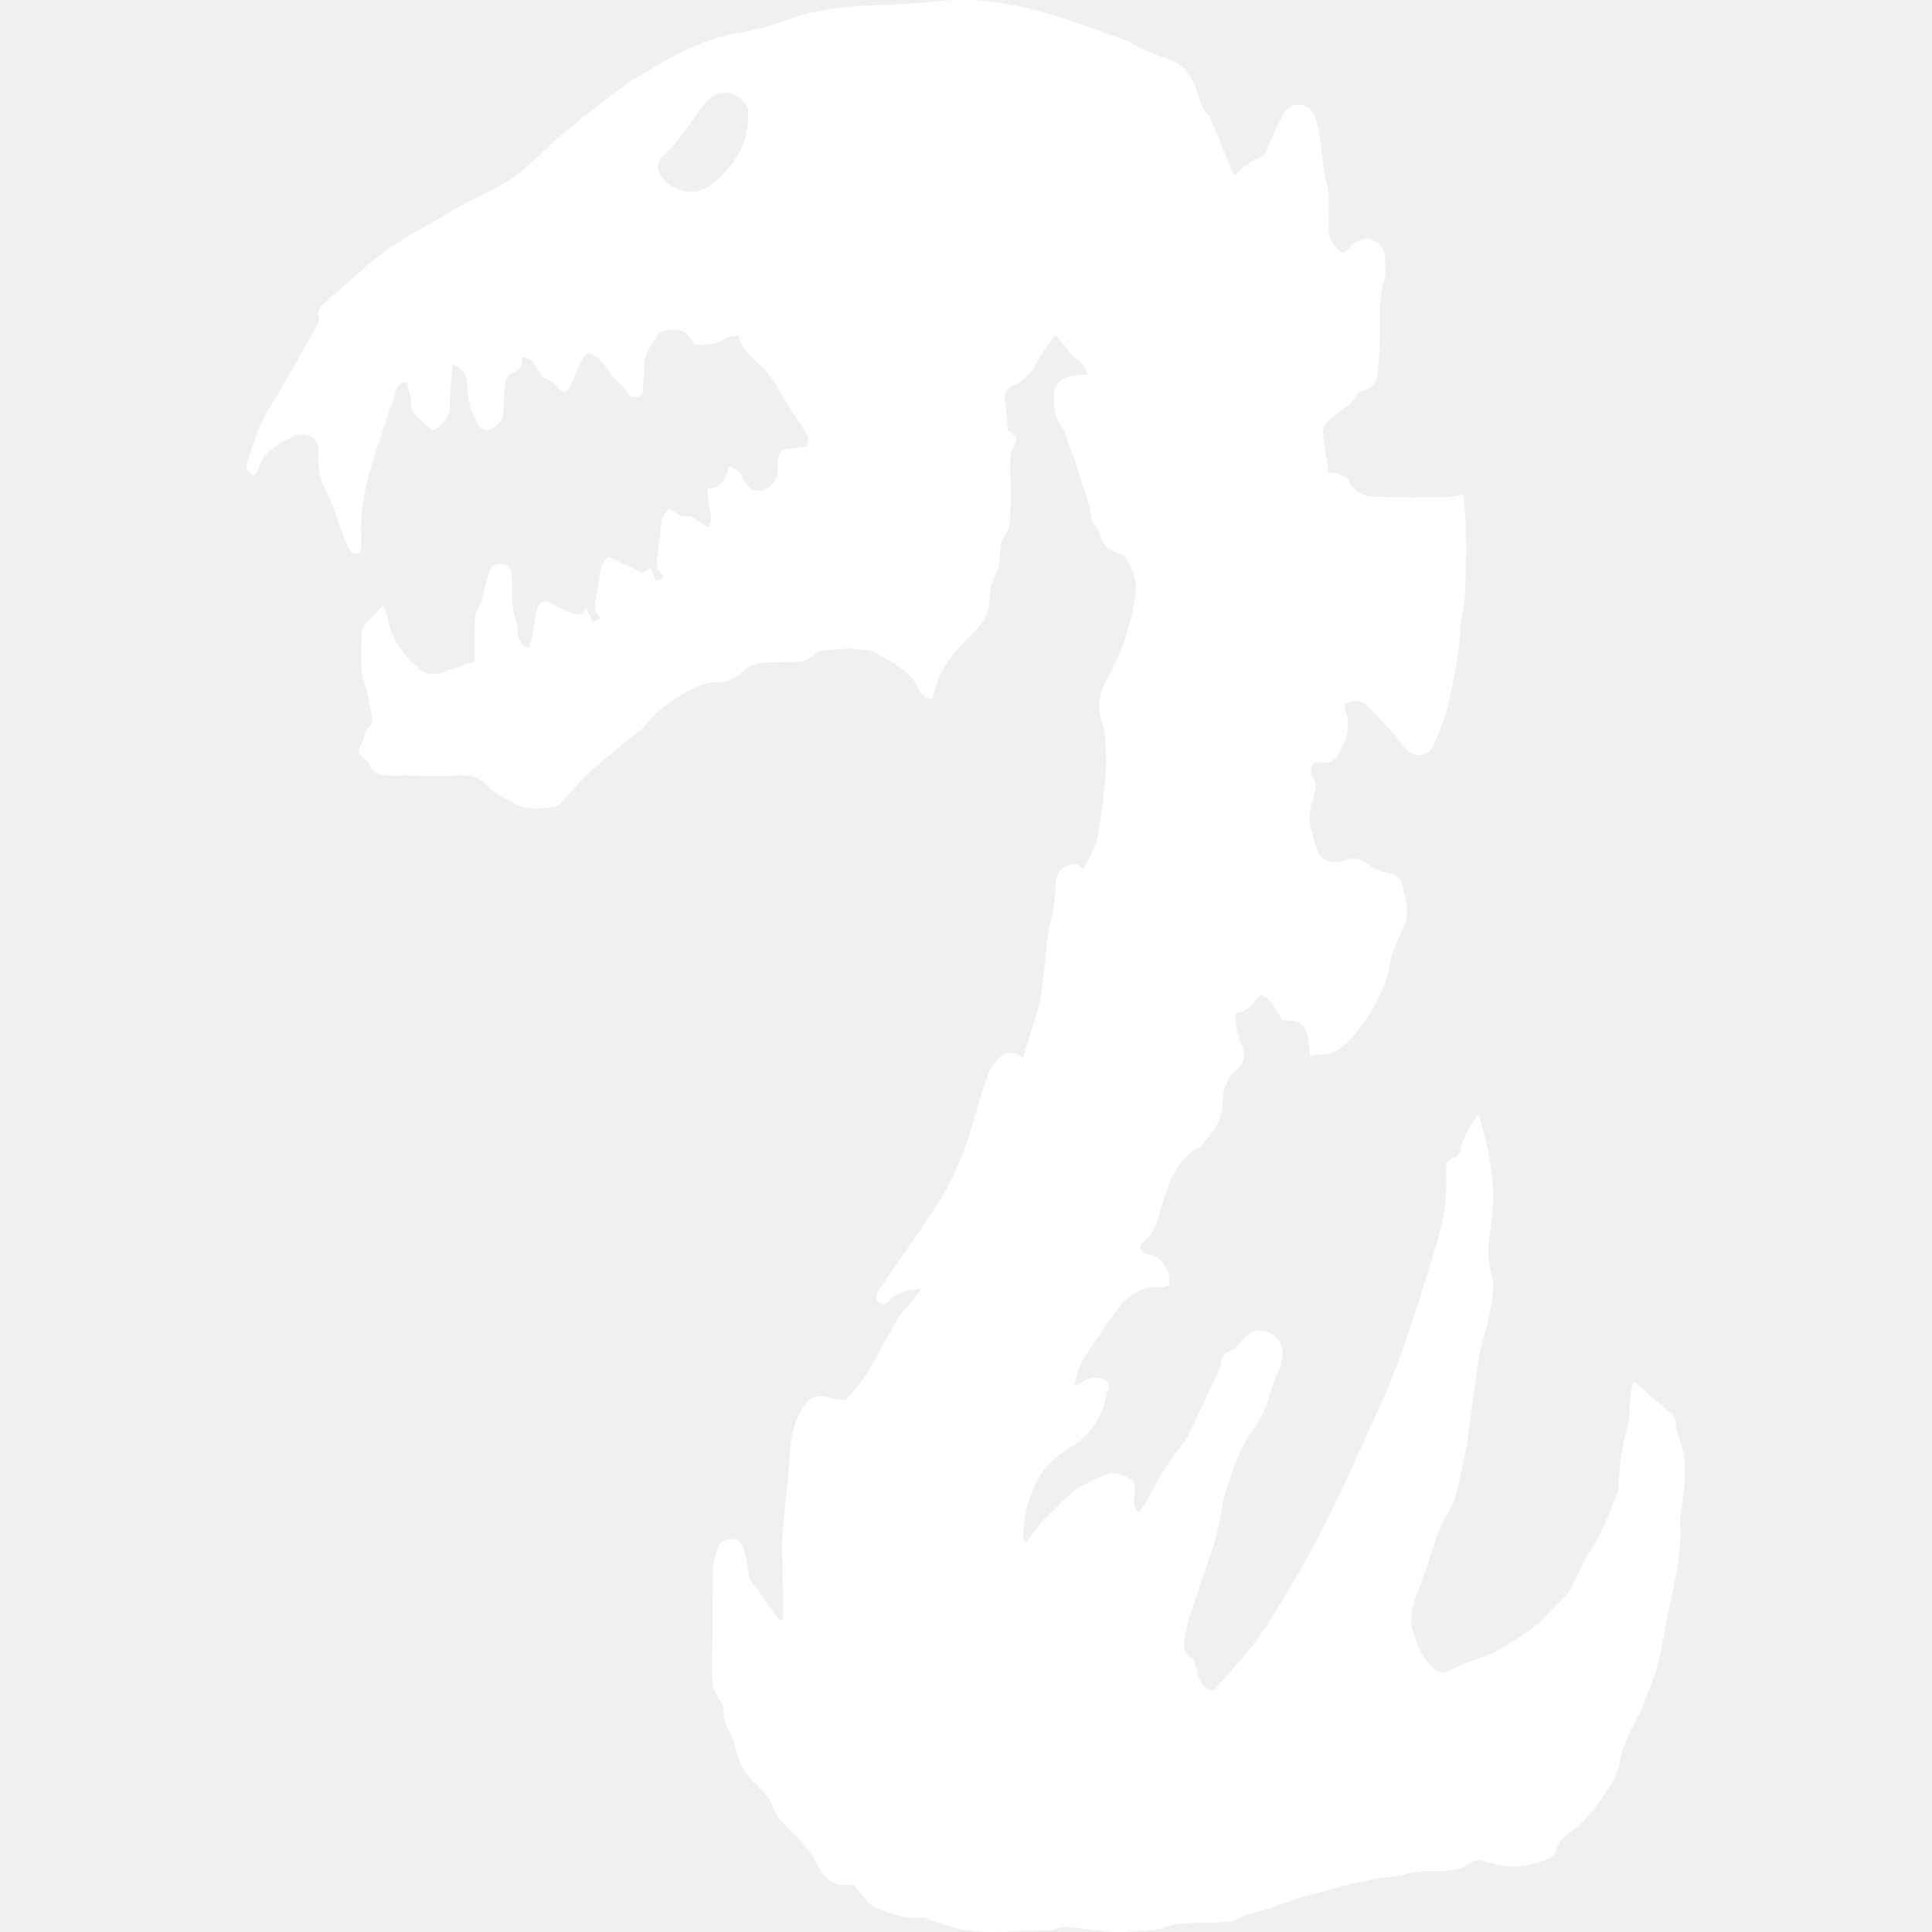
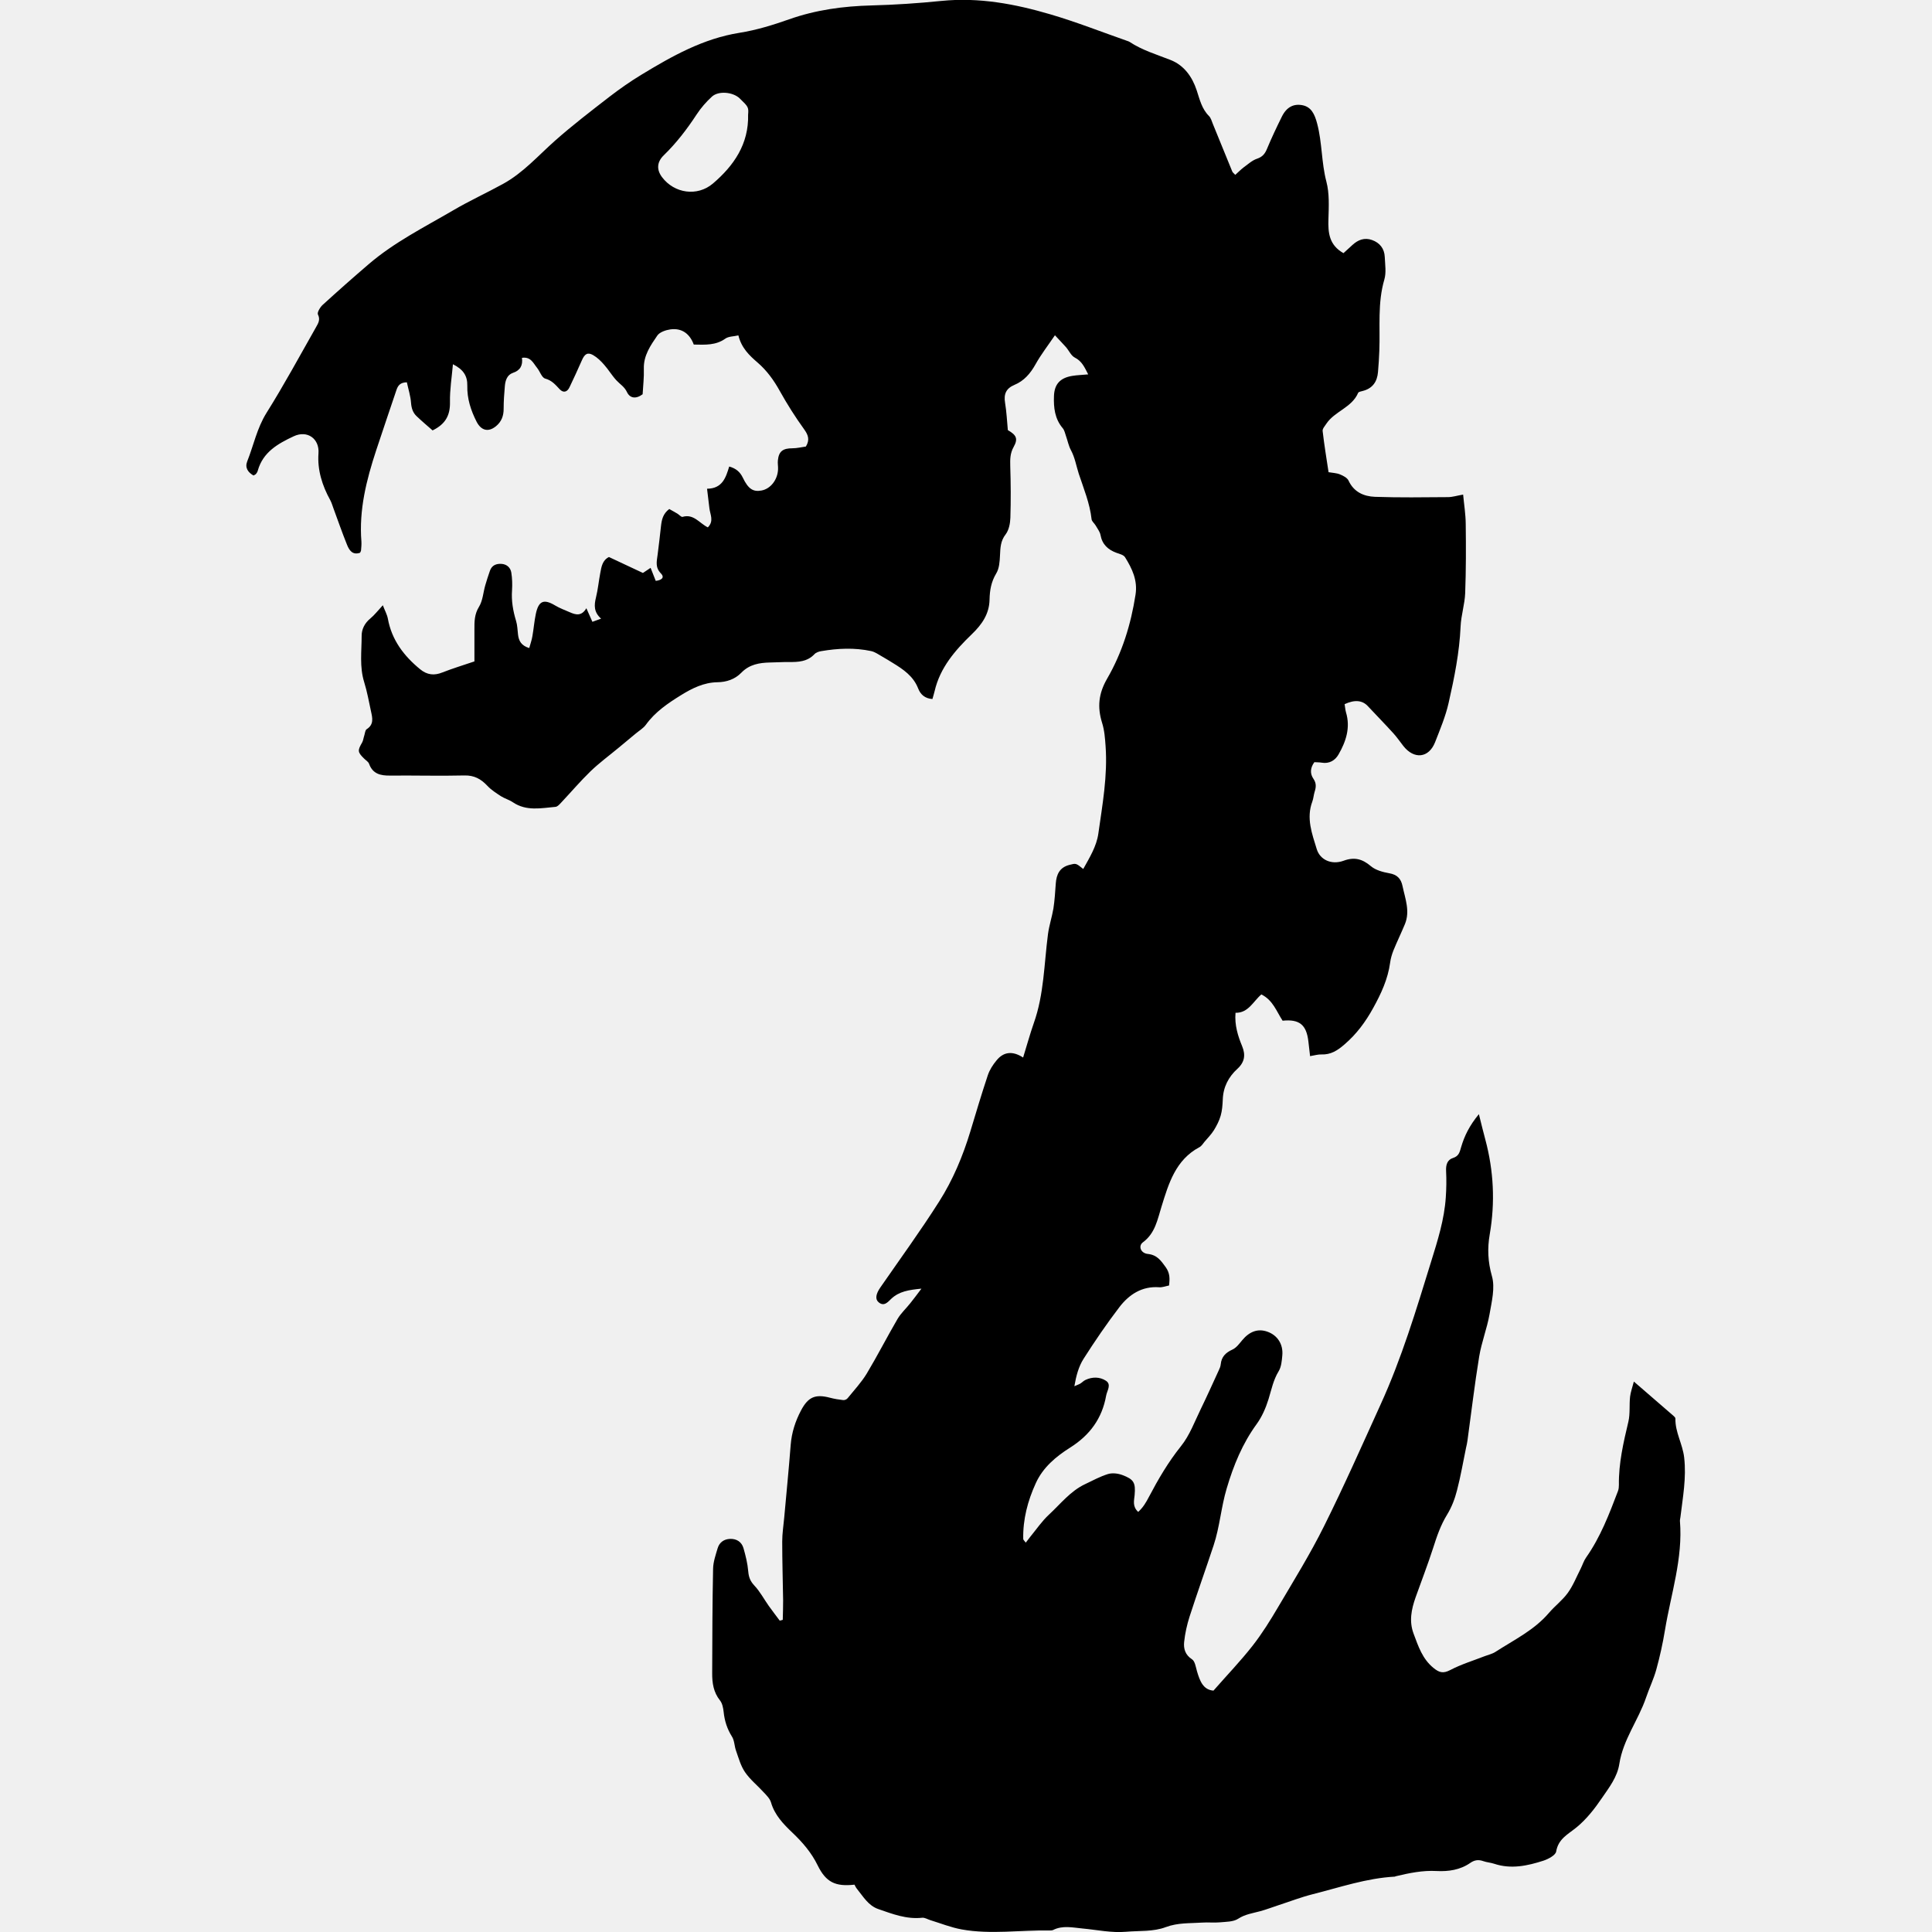
<svg xmlns="http://www.w3.org/2000/svg" version="1.1" width="32" height="32" viewBox="0 0 32 32">
-   <path fill="#fff" d="M12.391 1.9c0.010-0.123 0.005-0.131-0.139-0.27-0.112-0.107-0.351-0.13-0.461-0.029-0.095 0.087-0.182 0.187-0.252 0.294-0.16 0.244-0.335 0.473-0.544 0.676-0.117 0.113-0.122 0.241-0.029 0.364 0.203 0.269 0.583 0.325 0.842 0.105 0.347-0.296 0.595-0.654 0.583-1.141zM12.965 26.829c0.002-0.107 0.007-0.215 0.006-0.321-0.005-0.326-0.015-0.651-0.015-0.977 0-0.131 0.021-0.262 0.033-0.394 0.036-0.401 0.076-0.8 0.107-1.202 0.016-0.205 0.076-0.393 0.171-0.573 0.118-0.223 0.235-0.276 0.481-0.211 0.072 0.019 0.145 0.031 0.218 0.039 0.024 0.003 0.059-0.012 0.074-0.032 0.108-0.134 0.228-0.262 0.316-0.407 0.178-0.297 0.336-0.607 0.51-0.905 0.056-0.095 0.14-0.171 0.209-0.258 0.055-0.068 0.107-0.138 0.187-0.244-0.214 0.021-0.369 0.046-0.499 0.167-0.055 0.052-0.12 0.137-0.212 0.057-0.060-0.051-0.042-0.14 0.030-0.243 0.327-0.473 0.667-0.939 0.975-1.425 0.227-0.357 0.391-0.749 0.515-1.157 0.094-0.312 0.187-0.624 0.29-0.933 0.030-0.090 0.085-0.175 0.146-0.248 0.117-0.143 0.265-0.159 0.439-0.046 0.063-0.202 0.113-0.388 0.177-0.57 0.17-0.478 0.17-0.981 0.235-1.475 0.019-0.143 0.066-0.282 0.090-0.424 0.021-0.137 0.029-0.275 0.039-0.413 0.011-0.151 0.063-0.267 0.227-0.309 0.107-0.027 0.105-0.032 0.228 0.068 0.105-0.189 0.22-0.374 0.25-0.586 0.068-0.48 0.155-0.959 0.12-1.448-0.009-0.13-0.019-0.264-0.058-0.387-0.081-0.261-0.059-0.485 0.084-0.732 0.248-0.428 0.394-0.899 0.47-1.391 0.037-0.238-0.057-0.432-0.174-0.62-0.025-0.039-0.092-0.055-0.143-0.073-0.14-0.052-0.235-0.139-0.263-0.294-0.010-0.056-0.052-0.107-0.081-0.159-0.021-0.036-0.063-0.067-0.067-0.103-0.029-0.263-0.13-0.505-0.212-0.753-0.042-0.13-0.063-0.266-0.13-0.391-0.039-0.072-0.054-0.156-0.082-0.234-0.016-0.045-0.025-0.097-0.055-0.131-0.131-0.155-0.151-0.34-0.144-0.529 0.006-0.199 0.102-0.303 0.302-0.336 0.082-0.014 0.165-0.015 0.265-0.025-0.059-0.113-0.101-0.218-0.223-0.279-0.061-0.032-0.095-0.114-0.144-0.171-0.055-0.062-0.113-0.121-0.184-0.198-0.113 0.167-0.23 0.317-0.322 0.482-0.085 0.152-0.19 0.274-0.349 0.34-0.138 0.058-0.179 0.152-0.155 0.296 0.025 0.151 0.032 0.303 0.046 0.453 0.143 0.083 0.172 0.142 0.096 0.279-0.059 0.105-0.059 0.205-0.056 0.318 0.009 0.285 0.011 0.57 0.002 0.854-0.003 0.093-0.024 0.204-0.078 0.275-0.086 0.11-0.088 0.224-0.094 0.35-0.005 0.102-0.012 0.216-0.063 0.299-0.083 0.138-0.107 0.279-0.11 0.434-0.005 0.236-0.126 0.411-0.294 0.572-0.275 0.265-0.526 0.553-0.616 0.943-0.009 0.039-0.022 0.079-0.036 0.13-0.122-0.008-0.197-0.073-0.236-0.174-0.079-0.204-0.246-0.317-0.421-0.424-0.059-0.036-0.116-0.072-0.175-0.105s-0.118-0.077-0.183-0.091c-0.275-0.059-0.551-0.046-0.827 0.001-0.039 0.006-0.086 0.022-0.112 0.050-0.118 0.125-0.268 0.132-0.424 0.13-0.104-0.001-0.208 0.007-0.313 0.008-0.177 0.004-0.341 0.032-0.474 0.169-0.106 0.109-0.245 0.156-0.396 0.158-0.224 0.003-0.419 0.1-0.6 0.212-0.217 0.134-0.431 0.278-0.585 0.492-0.043 0.059-0.114 0.1-0.172 0.149-0.096 0.080-0.191 0.16-0.288 0.239-0.153 0.127-0.314 0.245-0.458 0.384-0.168 0.163-0.321 0.343-0.482 0.514-0.028 0.030-0.063 0.071-0.097 0.074-0.238 0.021-0.482 0.075-0.705-0.075-0.061-0.042-0.137-0.062-0.198-0.101-0.079-0.052-0.162-0.104-0.226-0.173-0.106-0.113-0.218-0.175-0.38-0.171-0.41 0.010-0.82-0.002-1.229 0.002-0.159 0.002-0.289-0.026-0.35-0.195-0.013-0.036-0.056-0.059-0.085-0.089-0.106-0.105-0.107-0.131-0.031-0.262 0.019-0.032 0.022-0.074 0.035-0.112s0.015-0.093 0.041-0.11c0.123-0.078 0.096-0.187 0.072-0.296-0.035-0.162-0.064-0.326-0.113-0.484-0.079-0.253-0.042-0.51-0.042-0.765-0.001-0.11 0.050-0.212 0.144-0.289 0.068-0.056 0.123-0.129 0.207-0.219 0.033 0.088 0.070 0.152 0.083 0.221 0.064 0.354 0.265 0.618 0.536 0.84 0.114 0.093 0.231 0.107 0.367 0.052 0.165-0.065 0.336-0.117 0.531-0.183 0-0.155 0.001-0.341 0-0.527-0.001-0.131-0.001-0.254 0.076-0.378 0.063-0.102 0.069-0.238 0.104-0.357 0.022-0.079 0.049-0.158 0.076-0.237 0.032-0.095 0.107-0.123 0.198-0.116 0.086 0.008 0.144 0.064 0.157 0.144 0.015 0.096 0.018 0.194 0.012 0.291-0.013 0.176 0.016 0.343 0.067 0.51 0.022 0.072 0.023 0.15 0.032 0.225 0.012 0.103 0.052 0.183 0.186 0.224 0.019-0.071 0.042-0.133 0.052-0.196 0.022-0.123 0.031-0.248 0.057-0.37 0.046-0.218 0.133-0.251 0.319-0.14 0.076 0.046 0.161 0.076 0.242 0.112 0.099 0.044 0.196 0.071 0.276-0.066 0.039 0.088 0.067 0.149 0.1 0.225 0.039-0.014 0.078-0.028 0.144-0.052-0.123-0.11-0.116-0.224-0.085-0.35 0.033-0.134 0.046-0.274 0.072-0.41 0.019-0.103 0.036-0.208 0.143-0.261 0.187 0.087 0.37 0.174 0.563 0.264 0.036-0.024 0.073-0.049 0.127-0.085 0.029 0.074 0.056 0.141 0.085 0.216 0.084-0.009 0.158-0.049 0.086-0.123-0.098-0.101-0.069-0.2-0.055-0.309 0.020-0.157 0.039-0.316 0.056-0.474 0.012-0.106 0.032-0.206 0.137-0.284 0.042 0.024 0.089 0.049 0.134 0.076 0.030 0.018 0.065 0.060 0.086 0.054 0.184-0.055 0.28 0.106 0.419 0.174 0.105-0.105 0.038-0.213 0.026-0.316-0.012-0.102-0.024-0.204-0.039-0.324 0.255-0.002 0.312-0.187 0.367-0.368 0.115 0.032 0.181 0.092 0.226 0.186 0.090 0.187 0.172 0.238 0.311 0.211 0.148-0.028 0.265-0.177 0.272-0.351 0.002-0.049-0.008-0.098-0.003-0.146 0.015-0.153 0.083-0.202 0.242-0.202 0.074 0 0.149-0.019 0.222-0.029 0.068-0.112 0.039-0.191-0.030-0.287-0.146-0.202-0.28-0.414-0.401-0.631-0.099-0.179-0.215-0.34-0.368-0.472-0.138-0.119-0.268-0.242-0.319-0.451-0.079 0.019-0.164 0.015-0.218 0.055-0.155 0.11-0.326 0.101-0.521 0.097-0.063-0.171-0.191-0.279-0.389-0.251-0.076 0.011-0.176 0.045-0.215 0.102-0.112 0.164-0.229 0.33-0.223 0.548 0.005 0.144-0.013 0.289-0.020 0.424-0.112 0.084-0.211 0.066-0.259-0.035-0.042-0.090-0.115-0.13-0.174-0.194-0.075-0.080-0.131-0.177-0.204-0.259-0.053-0.061-0.114-0.121-0.184-0.161-0.090-0.051-0.139-0.019-0.184 0.084-0.066 0.151-0.135 0.3-0.206 0.449-0.039 0.082-0.103 0.098-0.164 0.032-0.070-0.075-0.13-0.146-0.24-0.176-0.056-0.016-0.086-0.119-0.134-0.178-0.062-0.076-0.103-0.188-0.25-0.165 0.017 0.123-0.026 0.208-0.15 0.249-0.096 0.033-0.125 0.126-0.133 0.218-0.011 0.124-0.020 0.248-0.020 0.374 0.001 0.12-0.036 0.218-0.129 0.293-0.128 0.103-0.245 0.068-0.319-0.076-0.096-0.188-0.159-0.384-0.154-0.595 0.004-0.166-0.068-0.272-0.238-0.357-0.019 0.216-0.053 0.422-0.049 0.627 0.004 0.213-0.069 0.362-0.288 0.469-0.083-0.073-0.176-0.151-0.264-0.235-0.063-0.059-0.086-0.133-0.093-0.222-0.008-0.114-0.045-0.226-0.069-0.34-0.11 0.002-0.147 0.054-0.171 0.123-0.113 0.335-0.227 0.67-0.338 1.006-0.161 0.489-0.286 0.986-0.244 1.508 0.003 0.049-0.002 0.097-0.006 0.146-0.001 0.013-0.010 0.025-0.016 0.040-0.127 0.045-0.181-0.044-0.217-0.134-0.080-0.199-0.151-0.402-0.225-0.604-0.017-0.045-0.029-0.091-0.052-0.133-0.134-0.242-0.215-0.502-0.195-0.775 0.018-0.242-0.184-0.389-0.41-0.283-0.263 0.123-0.509 0.262-0.595 0.568-0.005 0.020-0.016 0.039-0.029 0.055-0.008 0.010-0.022 0.015-0.042 0.027-0.092-0.052-0.146-0.13-0.104-0.235 0.106-0.266 0.161-0.549 0.319-0.802 0.29-0.462 0.55-0.944 0.82-1.419 0.035-0.063 0.076-0.123 0.032-0.211-0.016-0.032 0.035-0.119 0.076-0.157 0.251-0.229 0.505-0.454 0.763-0.675 0.424-0.364 0.921-0.613 1.399-0.892 0.268-0.158 0.553-0.288 0.826-0.438 0.333-0.182 0.582-0.467 0.861-0.715 0.289-0.256 0.597-0.492 0.903-0.729 0.169-0.13 0.346-0.254 0.529-0.365 0.509-0.309 1.023-0.599 1.627-0.695 0.278-0.044 0.553-0.129 0.82-0.223 0.444-0.157 0.898-0.218 1.366-0.23 0.387-0.010 0.774-0.036 1.159-0.075 0.619-0.062 1.217 0.050 1.804 0.223 0.429 0.126 0.847 0.291 1.27 0.439 0.013 0.005 0.027 0.008 0.039 0.016 0.21 0.139 0.448 0.209 0.679 0.3 0.225 0.088 0.36 0.279 0.434 0.503 0.050 0.152 0.084 0.306 0.203 0.425 0.032 0.032 0.046 0.085 0.064 0.13 0.107 0.263 0.214 0.526 0.322 0.789 0.007 0.018 0.026 0.030 0.050 0.056 0.048-0.043 0.090-0.086 0.138-0.123 0.072-0.052 0.141-0.117 0.222-0.144 0.090-0.030 0.132-0.082 0.166-0.165 0.074-0.178 0.157-0.353 0.243-0.527 0.079-0.164 0.199-0.225 0.35-0.193 0.136 0.030 0.195 0.139 0.238 0.306 0.083 0.315 0.069 0.642 0.152 0.958 0.052 0.197 0.040 0.414 0.034 0.621-0.007 0.224 0.009 0.428 0.249 0.564 0.040-0.036 0.094-0.086 0.148-0.135 0.093-0.086 0.2-0.127 0.324-0.083 0.13 0.046 0.206 0.143 0.212 0.281 0.005 0.125 0.027 0.258-0.007 0.374-0.114 0.389-0.068 0.785-0.083 1.178-0.004 0.117-0.012 0.235-0.022 0.353-0.013 0.161-0.090 0.274-0.255 0.315-0.026 0.007-0.066 0.013-0.074 0.031-0.104 0.245-0.389 0.304-0.527 0.512-0.025 0.038-0.066 0.083-0.061 0.12 0.026 0.226 0.063 0.451 0.098 0.682 0.067 0.012 0.132 0.013 0.188 0.036 0.054 0.022 0.121 0.056 0.143 0.103 0.088 0.191 0.254 0.262 0.438 0.269 0.402 0.014 0.805 0.008 1.208 0.005 0.075 0 0.15-0.025 0.252-0.042 0.015 0.163 0.042 0.326 0.043 0.489 0.005 0.381 0.005 0.762-0.009 1.142-0.007 0.185-0.068 0.368-0.076 0.553-0.019 0.431-0.104 0.851-0.199 1.269-0.050 0.221-0.14 0.434-0.223 0.647-0.104 0.265-0.347 0.291-0.526 0.064-0.055-0.070-0.105-0.144-0.165-0.21-0.139-0.153-0.283-0.3-0.424-0.451-0.090-0.096-0.215-0.11-0.384-0.032 0.008 0.043 0.010 0.091 0.023 0.136 0.076 0.253 0 0.482-0.123 0.696-0.056 0.099-0.153 0.159-0.28 0.137-0.040-0.007-0.081-0.005-0.121-0.008-0.069 0.094-0.075 0.189-0.015 0.276 0.050 0.073 0.044 0.14 0.019 0.216-0.016 0.052-0.019 0.11-0.038 0.161-0.103 0.274-0.005 0.531 0.073 0.786 0.054 0.179 0.245 0.266 0.444 0.194 0.181-0.067 0.313-0.030 0.455 0.091 0.079 0.066 0.197 0.097 0.303 0.116 0.13 0.022 0.194 0.090 0.219 0.211 0.044 0.209 0.128 0.416 0.040 0.631-0.061 0.147-0.131 0.291-0.191 0.438-0.025 0.064-0.045 0.132-0.054 0.2-0.037 0.273-0.15 0.516-0.282 0.754-0.125 0.227-0.273 0.428-0.473 0.6-0.117 0.102-0.228 0.173-0.385 0.167-0.054-0.002-0.109 0.015-0.186 0.028-0.009-0.085-0.019-0.164-0.028-0.243-0.032-0.278-0.149-0.372-0.427-0.344-0.101-0.153-0.159-0.34-0.352-0.435-0.134 0.113-0.215 0.309-0.428 0.304-0.017 0.204 0.039 0.382 0.11 0.554 0.059 0.144 0.042 0.263-0.078 0.373-0.148 0.135-0.236 0.303-0.243 0.51-0.004 0.090-0.010 0.182-0.035 0.268-0.024 0.084-0.066 0.165-0.112 0.24-0.043 0.069-0.102 0.128-0.155 0.191-0.026 0.032-0.050 0.072-0.085 0.090-0.394 0.21-0.509 0.6-0.627 0.982-0.068 0.218-0.105 0.443-0.308 0.593-0.081 0.059-0.040 0.18 0.079 0.193 0.156 0.016 0.219 0.111 0.299 0.221 0.069 0.098 0.068 0.188 0.054 0.302-0.057 0.011-0.111 0.033-0.163 0.029-0.286-0.021-0.499 0.12-0.66 0.33-0.21 0.275-0.406 0.562-0.592 0.854-0.083 0.13-0.124 0.285-0.153 0.455 0.033-0.015 0.067-0.026 0.099-0.044 0.029-0.018 0.054-0.046 0.085-0.060 0.114-0.054 0.238-0.052 0.338 0.013 0.097 0.063 0.019 0.164 0.004 0.248-0.067 0.377-0.27 0.654-0.595 0.859-0.235 0.148-0.451 0.328-0.57 0.59-0.134 0.293-0.215 0.6-0.208 0.925 0.001 0.015 0.021 0.031 0.042 0.060 0.029-0.039 0.052-0.069 0.076-0.099 0.101-0.123 0.191-0.256 0.306-0.363 0.192-0.177 0.356-0.392 0.601-0.507 0.125-0.059 0.248-0.127 0.378-0.167 0.072-0.022 0.165-0.011 0.238 0.016 0.191 0.071 0.222 0.127 0.204 0.331-0.009 0.095-0.039 0.19 0.059 0.28 0.081-0.073 0.13-0.157 0.178-0.249 0.154-0.293 0.32-0.577 0.53-0.839 0.145-0.18 0.228-0.41 0.331-0.621s0.198-0.424 0.296-0.637c0.015-0.031 0.029-0.065 0.032-0.098 0.012-0.126 0.082-0.194 0.194-0.245 0.064-0.029 0.113-0.096 0.161-0.154 0.123-0.148 0.264-0.198 0.421-0.141 0.164 0.059 0.261 0.207 0.244 0.392-0.008 0.089-0.016 0.188-0.060 0.261-0.090 0.147-0.12 0.308-0.169 0.466-0.045 0.144-0.108 0.289-0.195 0.409-0.237 0.325-0.384 0.685-0.497 1.067-0.093 0.311-0.115 0.637-0.217 0.944-0.13 0.393-0.27 0.783-0.397 1.176-0.044 0.137-0.076 0.281-0.091 0.424-0.011 0.109 0.016 0.212 0.13 0.286 0.050 0.032 0.063 0.129 0.083 0.199 0.047 0.157 0.1 0.307 0.273 0.32 0.226-0.258 0.451-0.492 0.649-0.745 0.157-0.201 0.293-0.42 0.423-0.641 0.26-0.441 0.531-0.878 0.759-1.337 0.33-0.662 0.63-1.34 0.936-2.014 0.349-0.764 0.59-1.566 0.837-2.366 0.109-0.351 0.22-0.701 0.244-1.070 0.010-0.143 0.012-0.287 0.005-0.43-0.006-0.103 0.018-0.189 0.114-0.219 0.101-0.032 0.111-0.101 0.136-0.184 0.054-0.183 0.137-0.353 0.293-0.542 0.043 0.172 0.073 0.297 0.107 0.422 0.138 0.516 0.164 1.038 0.073 1.566-0.041 0.234-0.032 0.456 0.036 0.695 0.055 0.192-0.004 0.424-0.040 0.633-0.042 0.235-0.132 0.462-0.171 0.698-0.076 0.462-0.13 0.928-0.194 1.391-0.005 0.041-0.015 0.082-0.024 0.122-0.049 0.236-0.089 0.474-0.15 0.706-0.035 0.139-0.089 0.279-0.164 0.401-0.107 0.174-0.17 0.36-0.231 0.552-0.089 0.276-0.194 0.546-0.291 0.819-0.069 0.197-0.11 0.394-0.032 0.601 0.078 0.209 0.146 0.418 0.33 0.567 0.092 0.075 0.157 0.096 0.275 0.035 0.182-0.096 0.384-0.157 0.576-0.232 0.058-0.022 0.122-0.036 0.173-0.069 0.308-0.199 0.643-0.36 0.887-0.646 0.099-0.116 0.225-0.21 0.313-0.332s0.144-0.266 0.213-0.401c0.031-0.062 0.051-0.13 0.090-0.185 0.238-0.338 0.383-0.72 0.528-1.101 0.012-0.032 0.015-0.068 0.015-0.102-0.005-0.357 0.075-0.701 0.157-1.046 0.031-0.132 0.013-0.276 0.028-0.413 0.009-0.077 0.037-0.153 0.063-0.252 0.236 0.204 0.445 0.384 0.653 0.565 0.015 0.013 0.036 0.032 0.035 0.049-0.005 0.225 0.119 0.419 0.145 0.643 0.039 0.34-0.023 0.661-0.062 0.989-0.002 0.021-0.009 0.042-0.008 0.063 0.051 0.62-0.149 1.208-0.248 1.808-0.036 0.219-0.084 0.437-0.143 0.651-0.043 0.158-0.117 0.309-0.17 0.466-0.127 0.373-0.38 0.696-0.442 1.094-0.034 0.225-0.17 0.395-0.289 0.57-0.12 0.177-0.257 0.352-0.421 0.486-0.142 0.116-0.301 0.188-0.337 0.4-0.011 0.062-0.129 0.124-0.209 0.151-0.266 0.086-0.537 0.145-0.817 0.052-0.059-0.020-0.123-0.023-0.182-0.044-0.079-0.028-0.145-0.019-0.215 0.030-0.167 0.116-0.361 0.144-0.556 0.134-0.232-0.013-0.453 0.033-0.675 0.086-0.007 0.002-0.013 0.006-0.019 0.007-0.468 0.025-0.91 0.178-1.359 0.291-0.194 0.049-0.382 0.122-0.573 0.184-0.099 0.032-0.195 0.070-0.295 0.097-0.125 0.034-0.252 0.050-0.368 0.126-0.080 0.052-0.2 0.049-0.303 0.059-0.096 0.009-0.194-0.003-0.291 0.004-0.203 0.014-0.401-0.001-0.607 0.076-0.2 0.076-0.435 0.057-0.655 0.076-0.242 0.021-0.48-0.032-0.72-0.054-0.164-0.015-0.331-0.056-0.491 0.026-0.012 0.005-0.028 0.006-0.041 0.006-0.491-0.009-0.984 0.071-1.472-0.017-0.176-0.032-0.345-0.1-0.517-0.153-0.046-0.014-0.093-0.045-0.137-0.040-0.259 0.028-0.492-0.063-0.726-0.144-0.167-0.058-0.251-0.21-0.355-0.337-0.017-0.021-0.028-0.046-0.039-0.067-0.316 0.035-0.472-0.039-0.61-0.32-0.103-0.211-0.25-0.381-0.417-0.54-0.151-0.144-0.295-0.292-0.356-0.503-0.018-0.062-0.073-0.116-0.12-0.166-0.102-0.113-0.225-0.21-0.309-0.333-0.072-0.104-0.107-0.235-0.15-0.357-0.028-0.076-0.025-0.167-0.067-0.233-0.080-0.127-0.123-0.261-0.138-0.408-0.007-0.066-0.022-0.144-0.061-0.192-0.108-0.135-0.13-0.29-0.129-0.451 0.002-0.576 0.003-1.152 0.015-1.729 0.002-0.115 0.043-0.23 0.076-0.342 0.029-0.096 0.105-0.149 0.203-0.153 0.108-0.005 0.193 0.048 0.224 0.152 0.036 0.125 0.068 0.254 0.079 0.384 0.008 0.095 0.032 0.162 0.1 0.235 0.094 0.099 0.16 0.225 0.239 0.337 0.059 0.083 0.122 0.164 0.183 0.246 0.015-0.004 0.029-0.008 0.043-0.011z" />
+   <path d="M12.391 1.9c0.010-0.123 0.005-0.131-0.139-0.27-0.112-0.107-0.351-0.13-0.461-0.029-0.095 0.087-0.182 0.187-0.252 0.294-0.16 0.244-0.335 0.473-0.544 0.676-0.117 0.113-0.122 0.241-0.029 0.364 0.203 0.269 0.583 0.325 0.842 0.105 0.347-0.296 0.595-0.654 0.583-1.141zM12.965 26.829c0.002-0.107 0.007-0.215 0.006-0.321-0.005-0.326-0.015-0.651-0.015-0.977 0-0.131 0.021-0.262 0.033-0.394 0.036-0.401 0.076-0.8 0.107-1.202 0.016-0.205 0.076-0.393 0.171-0.573 0.118-0.223 0.235-0.276 0.481-0.211 0.072 0.019 0.145 0.031 0.218 0.039 0.024 0.003 0.059-0.012 0.074-0.032 0.108-0.134 0.228-0.262 0.316-0.407 0.178-0.297 0.336-0.607 0.51-0.905 0.056-0.095 0.14-0.171 0.209-0.258 0.055-0.068 0.107-0.138 0.187-0.244-0.214 0.021-0.369 0.046-0.499 0.167-0.055 0.052-0.12 0.137-0.212 0.057-0.060-0.051-0.042-0.14 0.030-0.243 0.327-0.473 0.667-0.939 0.975-1.425 0.227-0.357 0.391-0.749 0.515-1.157 0.094-0.312 0.187-0.624 0.29-0.933 0.030-0.090 0.085-0.175 0.146-0.248 0.117-0.143 0.265-0.159 0.439-0.046 0.063-0.202 0.113-0.388 0.177-0.57 0.17-0.478 0.17-0.981 0.235-1.475 0.019-0.143 0.066-0.282 0.090-0.424 0.021-0.137 0.029-0.275 0.039-0.413 0.011-0.151 0.063-0.267 0.227-0.309 0.107-0.027 0.105-0.032 0.228 0.068 0.105-0.189 0.22-0.374 0.25-0.586 0.068-0.48 0.155-0.959 0.12-1.448-0.009-0.13-0.019-0.264-0.058-0.387-0.081-0.261-0.059-0.485 0.084-0.732 0.248-0.428 0.394-0.899 0.47-1.391 0.037-0.238-0.057-0.432-0.174-0.62-0.025-0.039-0.092-0.055-0.143-0.073-0.14-0.052-0.235-0.139-0.263-0.294-0.010-0.056-0.052-0.107-0.081-0.159-0.021-0.036-0.063-0.067-0.067-0.103-0.029-0.263-0.13-0.505-0.212-0.753-0.042-0.13-0.063-0.266-0.13-0.391-0.039-0.072-0.054-0.156-0.082-0.234-0.016-0.045-0.025-0.097-0.055-0.131-0.131-0.155-0.151-0.34-0.144-0.529 0.006-0.199 0.102-0.303 0.302-0.336 0.082-0.014 0.165-0.015 0.265-0.025-0.059-0.113-0.101-0.218-0.223-0.279-0.061-0.032-0.095-0.114-0.144-0.171-0.055-0.062-0.113-0.121-0.184-0.198-0.113 0.167-0.23 0.317-0.322 0.482-0.085 0.152-0.19 0.274-0.349 0.34-0.138 0.058-0.179 0.152-0.155 0.296 0.025 0.151 0.032 0.303 0.046 0.453 0.143 0.083 0.172 0.142 0.096 0.279-0.059 0.105-0.059 0.205-0.056 0.318 0.009 0.285 0.011 0.57 0.002 0.854-0.003 0.093-0.024 0.204-0.078 0.275-0.086 0.11-0.088 0.224-0.094 0.35-0.005 0.102-0.012 0.216-0.063 0.299-0.083 0.138-0.107 0.279-0.11 0.434-0.005 0.236-0.126 0.411-0.294 0.572-0.275 0.265-0.526 0.553-0.616 0.943-0.009 0.039-0.022 0.079-0.036 0.13-0.122-0.008-0.197-0.073-0.236-0.174-0.079-0.204-0.246-0.317-0.421-0.424-0.059-0.036-0.116-0.072-0.175-0.105s-0.118-0.077-0.183-0.091c-0.275-0.059-0.551-0.046-0.827 0.001-0.039 0.006-0.086 0.022-0.112 0.050-0.118 0.125-0.268 0.132-0.424 0.13-0.104-0.001-0.208 0.007-0.313 0.008-0.177 0.004-0.341 0.032-0.474 0.169-0.106 0.109-0.245 0.156-0.396 0.158-0.224 0.003-0.419 0.1-0.6 0.212-0.217 0.134-0.431 0.278-0.585 0.492-0.043 0.059-0.114 0.1-0.172 0.149-0.096 0.080-0.191 0.16-0.288 0.239-0.153 0.127-0.314 0.245-0.458 0.384-0.168 0.163-0.321 0.343-0.482 0.514-0.028 0.030-0.063 0.071-0.097 0.074-0.238 0.021-0.482 0.075-0.705-0.075-0.061-0.042-0.137-0.062-0.198-0.101-0.079-0.052-0.162-0.104-0.226-0.173-0.106-0.113-0.218-0.175-0.38-0.171-0.41 0.010-0.82-0.002-1.229 0.002-0.159 0.002-0.289-0.026-0.35-0.195-0.013-0.036-0.056-0.059-0.085-0.089-0.106-0.105-0.107-0.131-0.031-0.262 0.019-0.032 0.022-0.074 0.035-0.112s0.015-0.093 0.041-0.11c0.123-0.078 0.096-0.187 0.072-0.296-0.035-0.162-0.064-0.326-0.113-0.484-0.079-0.253-0.042-0.51-0.042-0.765-0.001-0.11 0.050-0.212 0.144-0.289 0.068-0.056 0.123-0.129 0.207-0.219 0.033 0.088 0.070 0.152 0.083 0.221 0.064 0.354 0.265 0.618 0.536 0.84 0.114 0.093 0.231 0.107 0.367 0.052 0.165-0.065 0.336-0.117 0.531-0.183 0-0.155 0.001-0.341 0-0.527-0.001-0.131-0.001-0.254 0.076-0.378 0.063-0.102 0.069-0.238 0.104-0.357 0.022-0.079 0.049-0.158 0.076-0.237 0.032-0.095 0.107-0.123 0.198-0.116 0.086 0.008 0.144 0.064 0.157 0.144 0.015 0.096 0.018 0.194 0.012 0.291-0.013 0.176 0.016 0.343 0.067 0.51 0.022 0.072 0.023 0.15 0.032 0.225 0.012 0.103 0.052 0.183 0.186 0.224 0.019-0.071 0.042-0.133 0.052-0.196 0.022-0.123 0.031-0.248 0.057-0.37 0.046-0.218 0.133-0.251 0.319-0.14 0.076 0.046 0.161 0.076 0.242 0.112 0.099 0.044 0.196 0.071 0.276-0.066 0.039 0.088 0.067 0.149 0.1 0.225 0.039-0.014 0.078-0.028 0.144-0.052-0.123-0.11-0.116-0.224-0.085-0.35 0.033-0.134 0.046-0.274 0.072-0.41 0.019-0.103 0.036-0.208 0.143-0.261 0.187 0.087 0.37 0.174 0.563 0.264 0.036-0.024 0.073-0.049 0.127-0.085 0.029 0.074 0.056 0.141 0.085 0.216 0.084-0.009 0.158-0.049 0.086-0.123-0.098-0.101-0.069-0.2-0.055-0.309 0.020-0.157 0.039-0.316 0.056-0.474 0.012-0.106 0.032-0.206 0.137-0.284 0.042 0.024 0.089 0.049 0.134 0.076 0.030 0.018 0.065 0.060 0.086 0.054 0.184-0.055 0.28 0.106 0.419 0.174 0.105-0.105 0.038-0.213 0.026-0.316-0.012-0.102-0.024-0.204-0.039-0.324 0.255-0.002 0.312-0.187 0.367-0.368 0.115 0.032 0.181 0.092 0.226 0.186 0.090 0.187 0.172 0.238 0.311 0.211 0.148-0.028 0.265-0.177 0.272-0.351 0.002-0.049-0.008-0.098-0.003-0.146 0.015-0.153 0.083-0.202 0.242-0.202 0.074 0 0.149-0.019 0.222-0.029 0.068-0.112 0.039-0.191-0.030-0.287-0.146-0.202-0.28-0.414-0.401-0.631-0.099-0.179-0.215-0.34-0.368-0.472-0.138-0.119-0.268-0.242-0.319-0.451-0.079 0.019-0.164 0.015-0.218 0.055-0.155 0.11-0.326 0.101-0.521 0.097-0.063-0.171-0.191-0.279-0.389-0.251-0.076 0.011-0.176 0.045-0.215 0.102-0.112 0.164-0.229 0.33-0.223 0.548 0.005 0.144-0.013 0.289-0.020 0.424-0.112 0.084-0.211 0.066-0.259-0.035-0.042-0.090-0.115-0.13-0.174-0.194-0.075-0.080-0.131-0.177-0.204-0.259-0.053-0.061-0.114-0.121-0.184-0.161-0.090-0.051-0.139-0.019-0.184 0.084-0.066 0.151-0.135 0.3-0.206 0.449-0.039 0.082-0.103 0.098-0.164 0.032-0.070-0.075-0.13-0.146-0.24-0.176-0.056-0.016-0.086-0.119-0.134-0.178-0.062-0.076-0.103-0.188-0.25-0.165 0.017 0.123-0.026 0.208-0.15 0.249-0.096 0.033-0.125 0.126-0.133 0.218-0.011 0.124-0.020 0.248-0.020 0.374 0.001 0.12-0.036 0.218-0.129 0.293-0.128 0.103-0.245 0.068-0.319-0.076-0.096-0.188-0.159-0.384-0.154-0.595 0.004-0.166-0.068-0.272-0.238-0.357-0.019 0.216-0.053 0.422-0.049 0.627 0.004 0.213-0.069 0.362-0.288 0.469-0.083-0.073-0.176-0.151-0.264-0.235-0.063-0.059-0.086-0.133-0.093-0.222-0.008-0.114-0.045-0.226-0.069-0.34-0.11 0.002-0.147 0.054-0.171 0.123-0.113 0.335-0.227 0.67-0.338 1.006-0.161 0.489-0.286 0.986-0.244 1.508 0.003 0.049-0.002 0.097-0.006 0.146-0.001 0.013-0.010 0.025-0.016 0.040-0.127 0.045-0.181-0.044-0.217-0.134-0.080-0.199-0.151-0.402-0.225-0.604-0.017-0.045-0.029-0.091-0.052-0.133-0.134-0.242-0.215-0.502-0.195-0.775 0.018-0.242-0.184-0.389-0.41-0.283-0.263 0.123-0.509 0.262-0.595 0.568-0.005 0.020-0.016 0.039-0.029 0.055-0.008 0.010-0.022 0.015-0.042 0.027-0.092-0.052-0.146-0.13-0.104-0.235 0.106-0.266 0.161-0.549 0.319-0.802 0.29-0.462 0.55-0.944 0.82-1.419 0.035-0.063 0.076-0.123 0.032-0.211-0.016-0.032 0.035-0.119 0.076-0.157 0.251-0.229 0.505-0.454 0.763-0.675 0.424-0.364 0.921-0.613 1.399-0.892 0.268-0.158 0.553-0.288 0.826-0.438 0.333-0.182 0.582-0.467 0.861-0.715 0.289-0.256 0.597-0.492 0.903-0.729 0.169-0.13 0.346-0.254 0.529-0.365 0.509-0.309 1.023-0.599 1.627-0.695 0.278-0.044 0.553-0.129 0.82-0.223 0.444-0.157 0.898-0.218 1.366-0.23 0.387-0.010 0.774-0.036 1.159-0.075 0.619-0.062 1.217 0.050 1.804 0.223 0.429 0.126 0.847 0.291 1.27 0.439 0.013 0.005 0.027 0.008 0.039 0.016 0.21 0.139 0.448 0.209 0.679 0.3 0.225 0.088 0.36 0.279 0.434 0.503 0.050 0.152 0.084 0.306 0.203 0.425 0.032 0.032 0.046 0.085 0.064 0.13 0.107 0.263 0.214 0.526 0.322 0.789 0.007 0.018 0.026 0.030 0.050 0.056 0.048-0.043 0.090-0.086 0.138-0.123 0.072-0.052 0.141-0.117 0.222-0.144 0.090-0.030 0.132-0.082 0.166-0.165 0.074-0.178 0.157-0.353 0.243-0.527 0.079-0.164 0.199-0.225 0.35-0.193 0.136 0.030 0.195 0.139 0.238 0.306 0.083 0.315 0.069 0.642 0.152 0.958 0.052 0.197 0.040 0.414 0.034 0.621-0.007 0.224 0.009 0.428 0.249 0.564 0.040-0.036 0.094-0.086 0.148-0.135 0.093-0.086 0.2-0.127 0.324-0.083 0.13 0.046 0.206 0.143 0.212 0.281 0.005 0.125 0.027 0.258-0.007 0.374-0.114 0.389-0.068 0.785-0.083 1.178-0.004 0.117-0.012 0.235-0.022 0.353-0.013 0.161-0.090 0.274-0.255 0.315-0.026 0.007-0.066 0.013-0.074 0.031-0.104 0.245-0.389 0.304-0.527 0.512-0.025 0.038-0.066 0.083-0.061 0.12 0.026 0.226 0.063 0.451 0.098 0.682 0.067 0.012 0.132 0.013 0.188 0.036 0.054 0.022 0.121 0.056 0.143 0.103 0.088 0.191 0.254 0.262 0.438 0.269 0.402 0.014 0.805 0.008 1.208 0.005 0.075 0 0.15-0.025 0.252-0.042 0.015 0.163 0.042 0.326 0.043 0.489 0.005 0.381 0.005 0.762-0.009 1.142-0.007 0.185-0.068 0.368-0.076 0.553-0.019 0.431-0.104 0.851-0.199 1.269-0.050 0.221-0.14 0.434-0.223 0.647-0.104 0.265-0.347 0.291-0.526 0.064-0.055-0.070-0.105-0.144-0.165-0.21-0.139-0.153-0.283-0.3-0.424-0.451-0.090-0.096-0.215-0.11-0.384-0.032 0.008 0.043 0.010 0.091 0.023 0.136 0.076 0.253 0 0.482-0.123 0.696-0.056 0.099-0.153 0.159-0.28 0.137-0.040-0.007-0.081-0.005-0.121-0.008-0.069 0.094-0.075 0.189-0.015 0.276 0.050 0.073 0.044 0.14 0.019 0.216-0.016 0.052-0.019 0.11-0.038 0.161-0.103 0.274-0.005 0.531 0.073 0.786 0.054 0.179 0.245 0.266 0.444 0.194 0.181-0.067 0.313-0.030 0.455 0.091 0.079 0.066 0.197 0.097 0.303 0.116 0.13 0.022 0.194 0.090 0.219 0.211 0.044 0.209 0.128 0.416 0.040 0.631-0.061 0.147-0.131 0.291-0.191 0.438-0.025 0.064-0.045 0.132-0.054 0.2-0.037 0.273-0.15 0.516-0.282 0.754-0.125 0.227-0.273 0.428-0.473 0.6-0.117 0.102-0.228 0.173-0.385 0.167-0.054-0.002-0.109 0.015-0.186 0.028-0.009-0.085-0.019-0.164-0.028-0.243-0.032-0.278-0.149-0.372-0.427-0.344-0.101-0.153-0.159-0.34-0.352-0.435-0.134 0.113-0.215 0.309-0.428 0.304-0.017 0.204 0.039 0.382 0.11 0.554 0.059 0.144 0.042 0.263-0.078 0.373-0.148 0.135-0.236 0.303-0.243 0.51-0.004 0.090-0.010 0.182-0.035 0.268-0.024 0.084-0.066 0.165-0.112 0.24-0.043 0.069-0.102 0.128-0.155 0.191-0.026 0.032-0.050 0.072-0.085 0.090-0.394 0.21-0.509 0.6-0.627 0.982-0.068 0.218-0.105 0.443-0.308 0.593-0.081 0.059-0.040 0.18 0.079 0.193 0.156 0.016 0.219 0.111 0.299 0.221 0.069 0.098 0.068 0.188 0.054 0.302-0.057 0.011-0.111 0.033-0.163 0.029-0.286-0.021-0.499 0.12-0.66 0.33-0.21 0.275-0.406 0.562-0.592 0.854-0.083 0.13-0.124 0.285-0.153 0.455 0.033-0.015 0.067-0.026 0.099-0.044 0.029-0.018 0.054-0.046 0.085-0.060 0.114-0.054 0.238-0.052 0.338 0.013 0.097 0.063 0.019 0.164 0.004 0.248-0.067 0.377-0.27 0.654-0.595 0.859-0.235 0.148-0.451 0.328-0.57 0.59-0.134 0.293-0.215 0.6-0.208 0.925 0.001 0.015 0.021 0.031 0.042 0.060 0.029-0.039 0.052-0.069 0.076-0.099 0.101-0.123 0.191-0.256 0.306-0.363 0.192-0.177 0.356-0.392 0.601-0.507 0.125-0.059 0.248-0.127 0.378-0.167 0.072-0.022 0.165-0.011 0.238 0.016 0.191 0.071 0.222 0.127 0.204 0.331-0.009 0.095-0.039 0.19 0.059 0.28 0.081-0.073 0.13-0.157 0.178-0.249 0.154-0.293 0.32-0.577 0.53-0.839 0.145-0.18 0.228-0.41 0.331-0.621s0.198-0.424 0.296-0.637c0.015-0.031 0.029-0.065 0.032-0.098 0.012-0.126 0.082-0.194 0.194-0.245 0.064-0.029 0.113-0.096 0.161-0.154 0.123-0.148 0.264-0.198 0.421-0.141 0.164 0.059 0.261 0.207 0.244 0.392-0.008 0.089-0.016 0.188-0.060 0.261-0.090 0.147-0.12 0.308-0.169 0.466-0.045 0.144-0.108 0.289-0.195 0.409-0.237 0.325-0.384 0.685-0.497 1.067-0.093 0.311-0.115 0.637-0.217 0.944-0.13 0.393-0.27 0.783-0.397 1.176-0.044 0.137-0.076 0.281-0.091 0.424-0.011 0.109 0.016 0.212 0.13 0.286 0.050 0.032 0.063 0.129 0.083 0.199 0.047 0.157 0.1 0.307 0.273 0.32 0.226-0.258 0.451-0.492 0.649-0.745 0.157-0.201 0.293-0.42 0.423-0.641 0.26-0.441 0.531-0.878 0.759-1.337 0.33-0.662 0.63-1.34 0.936-2.014 0.349-0.764 0.59-1.566 0.837-2.366 0.109-0.351 0.22-0.701 0.244-1.070 0.010-0.143 0.012-0.287 0.005-0.43-0.006-0.103 0.018-0.189 0.114-0.219 0.101-0.032 0.111-0.101 0.136-0.184 0.054-0.183 0.137-0.353 0.293-0.542 0.043 0.172 0.073 0.297 0.107 0.422 0.138 0.516 0.164 1.038 0.073 1.566-0.041 0.234-0.032 0.456 0.036 0.695 0.055 0.192-0.004 0.424-0.040 0.633-0.042 0.235-0.132 0.462-0.171 0.698-0.076 0.462-0.13 0.928-0.194 1.391-0.005 0.041-0.015 0.082-0.024 0.122-0.049 0.236-0.089 0.474-0.15 0.706-0.035 0.139-0.089 0.279-0.164 0.401-0.107 0.174-0.17 0.36-0.231 0.552-0.089 0.276-0.194 0.546-0.291 0.819-0.069 0.197-0.11 0.394-0.032 0.601 0.078 0.209 0.146 0.418 0.33 0.567 0.092 0.075 0.157 0.096 0.275 0.035 0.182-0.096 0.384-0.157 0.576-0.232 0.058-0.022 0.122-0.036 0.173-0.069 0.308-0.199 0.643-0.36 0.887-0.646 0.099-0.116 0.225-0.21 0.313-0.332s0.144-0.266 0.213-0.401c0.031-0.062 0.051-0.13 0.090-0.185 0.238-0.338 0.383-0.72 0.528-1.101 0.012-0.032 0.015-0.068 0.015-0.102-0.005-0.357 0.075-0.701 0.157-1.046 0.031-0.132 0.013-0.276 0.028-0.413 0.009-0.077 0.037-0.153 0.063-0.252 0.236 0.204 0.445 0.384 0.653 0.565 0.015 0.013 0.036 0.032 0.035 0.049-0.005 0.225 0.119 0.419 0.145 0.643 0.039 0.34-0.023 0.661-0.062 0.989-0.002 0.021-0.009 0.042-0.008 0.063 0.051 0.62-0.149 1.208-0.248 1.808-0.036 0.219-0.084 0.437-0.143 0.651-0.043 0.158-0.117 0.309-0.17 0.466-0.127 0.373-0.38 0.696-0.442 1.094-0.034 0.225-0.17 0.395-0.289 0.57-0.12 0.177-0.257 0.352-0.421 0.486-0.142 0.116-0.301 0.188-0.337 0.4-0.011 0.062-0.129 0.124-0.209 0.151-0.266 0.086-0.537 0.145-0.817 0.052-0.059-0.020-0.123-0.023-0.182-0.044-0.079-0.028-0.145-0.019-0.215 0.030-0.167 0.116-0.361 0.144-0.556 0.134-0.232-0.013-0.453 0.033-0.675 0.086-0.007 0.002-0.013 0.006-0.019 0.007-0.468 0.025-0.91 0.178-1.359 0.291-0.194 0.049-0.382 0.122-0.573 0.184-0.099 0.032-0.195 0.070-0.295 0.097-0.125 0.034-0.252 0.050-0.368 0.126-0.080 0.052-0.2 0.049-0.303 0.059-0.096 0.009-0.194-0.003-0.291 0.004-0.203 0.014-0.401-0.001-0.607 0.076-0.2 0.076-0.435 0.057-0.655 0.076-0.242 0.021-0.48-0.032-0.72-0.054-0.164-0.015-0.331-0.056-0.491 0.026-0.012 0.005-0.028 0.006-0.041 0.006-0.491-0.009-0.984 0.071-1.472-0.017-0.176-0.032-0.345-0.1-0.517-0.153-0.046-0.014-0.093-0.045-0.137-0.040-0.259 0.028-0.492-0.063-0.726-0.144-0.167-0.058-0.251-0.21-0.355-0.337-0.017-0.021-0.028-0.046-0.039-0.067-0.316 0.035-0.472-0.039-0.61-0.32-0.103-0.211-0.25-0.381-0.417-0.54-0.151-0.144-0.295-0.292-0.356-0.503-0.018-0.062-0.073-0.116-0.12-0.166-0.102-0.113-0.225-0.21-0.309-0.333-0.072-0.104-0.107-0.235-0.15-0.357-0.028-0.076-0.025-0.167-0.067-0.233-0.080-0.127-0.123-0.261-0.138-0.408-0.007-0.066-0.022-0.144-0.061-0.192-0.108-0.135-0.13-0.29-0.129-0.451 0.002-0.576 0.003-1.152 0.015-1.729 0.002-0.115 0.043-0.23 0.076-0.342 0.029-0.096 0.105-0.149 0.203-0.153 0.108-0.005 0.193 0.048 0.224 0.152 0.036 0.125 0.068 0.254 0.079 0.384 0.008 0.095 0.032 0.162 0.1 0.235 0.094 0.099 0.16 0.225 0.239 0.337 0.059 0.083 0.122 0.164 0.183 0.246 0.015-0.004 0.029-0.008 0.043-0.011z" />
</svg>
